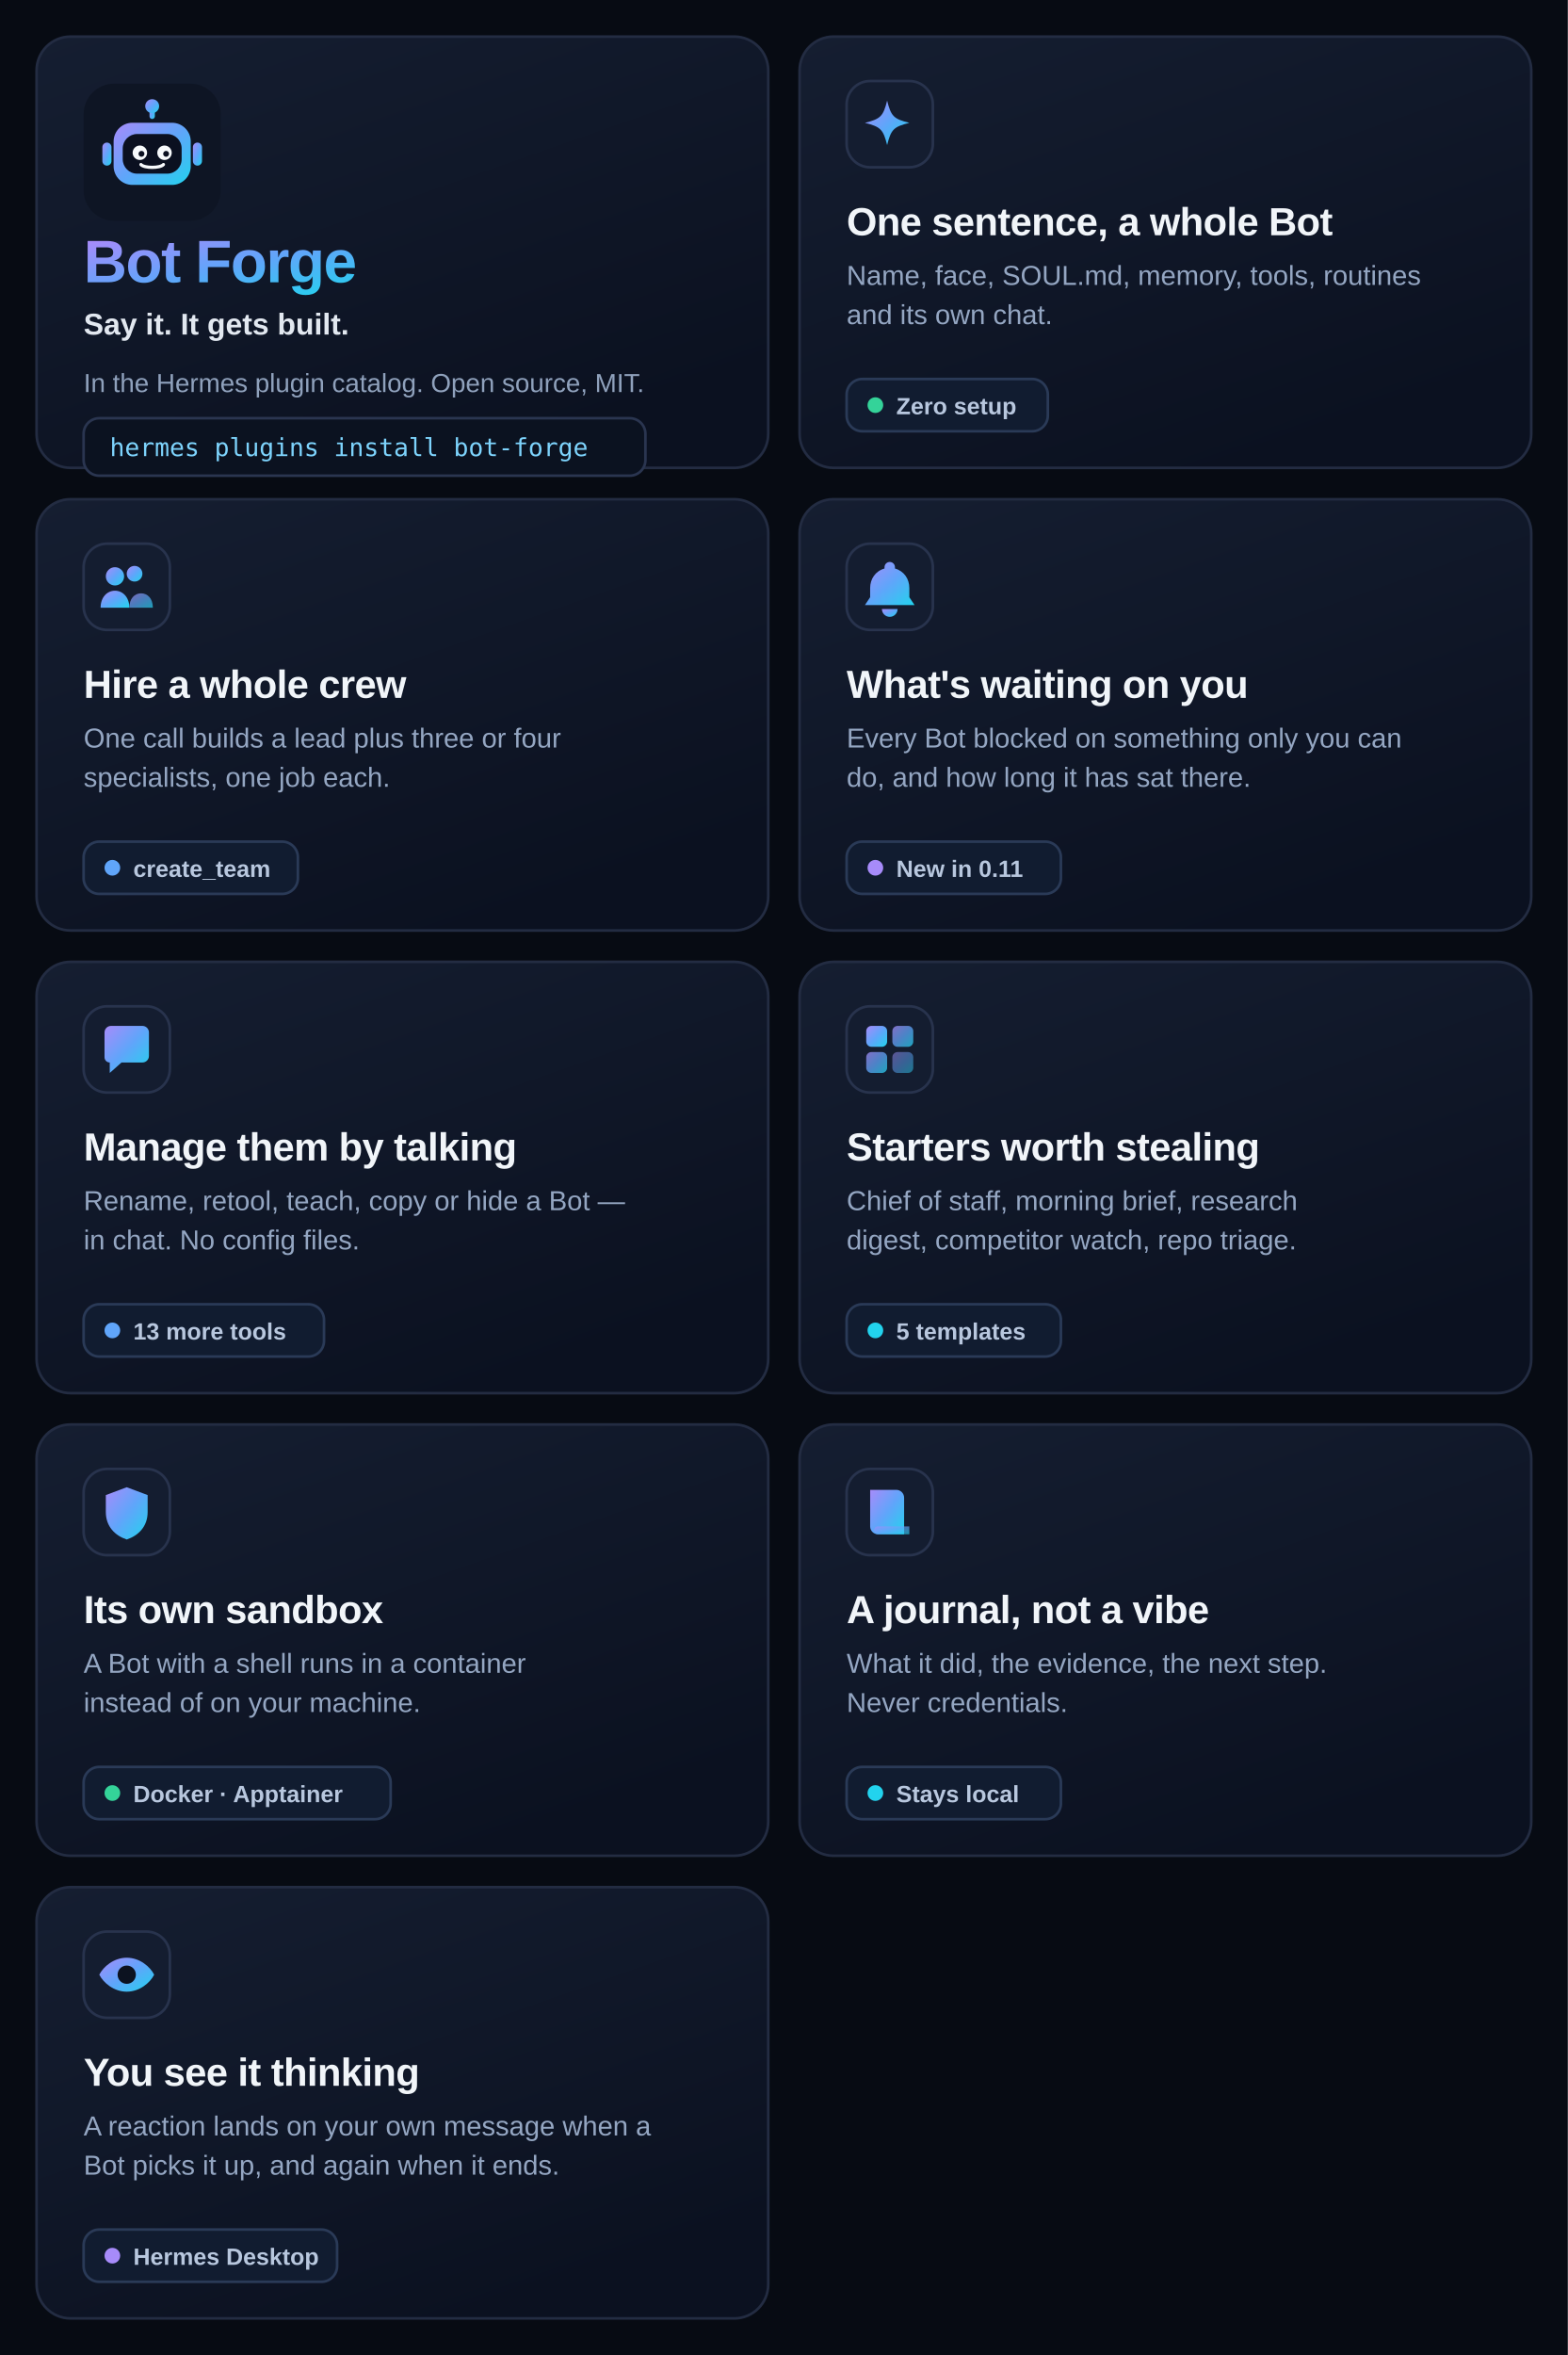
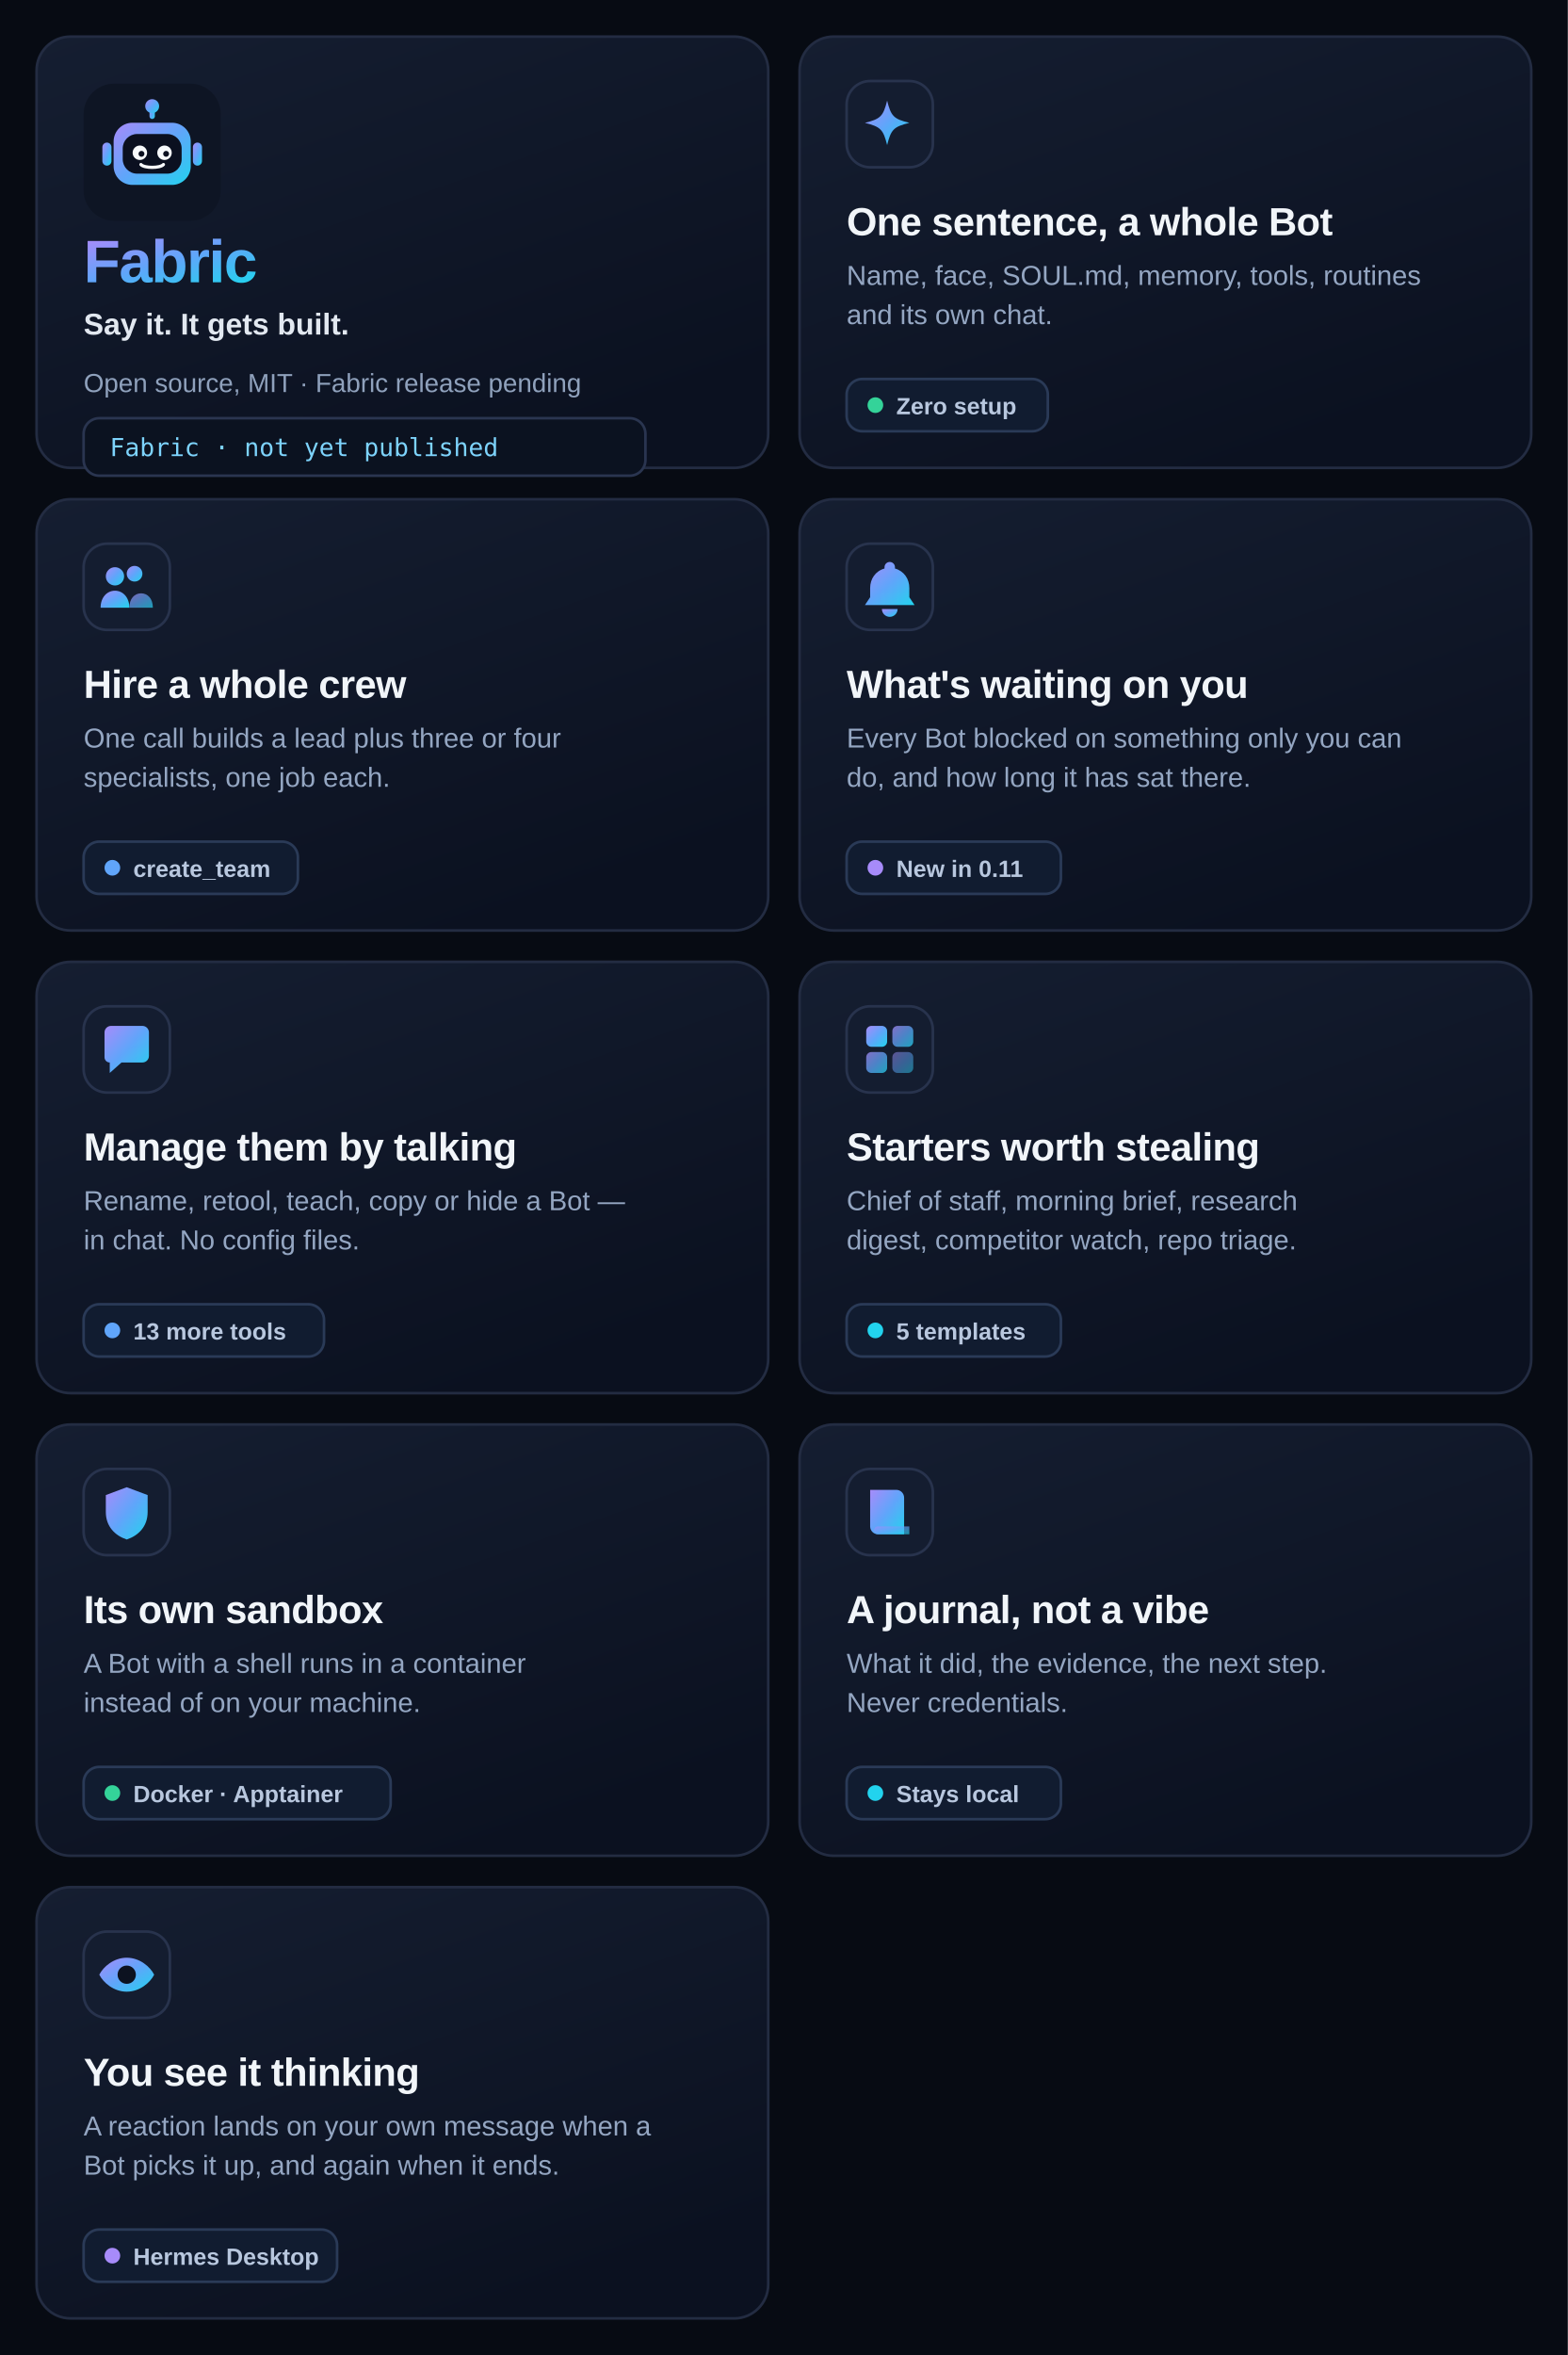
<svg xmlns="http://www.w3.org/2000/svg" viewBox="0 0 1200 1802" width="1200" height="1802" font-family="Liberation Sans, Inter, DejaVu Sans">
  <defs>
    <linearGradient id="card" x1="0" y1="0" x2="0.6" y2="1">
      <stop offset="0%" stop-color="#151E31" />
      <stop offset="100%" stop-color="#0B1120" />
    </linearGradient>
    <linearGradient id="skin" x1="0" y1="0" x2="1" y2="1">
      <stop offset="0%" stop-color="#A78BFA" />
      <stop offset="50%" stop-color="#60A5FA" />
      <stop offset="100%" stop-color="#22D3EE" />
    </linearGradient>
  </defs>
  <rect width="1200" height="1802" fill="#070B13" />
  <g transform="translate(28,28)">
    <rect width="560" height="330" rx="26" fill="url(#card)" stroke="#232C42" stroke-width="2" />
    <g transform="translate(36,36) scale(0.205)">
      <rect width="512" height="512" rx="114" fill="#0E1524" />
      <g fill="url(#skin)">
        <rect x="246" y="86" width="20" height="46" rx="10" />
        <circle cx="256" cy="84" r="26" />
      </g>
      <rect x="112" y="146" width="288" height="232" rx="70" fill="url(#skin)" />
      <rect x="70" y="220" width="34" height="86" rx="17" fill="url(#skin)" />
      <rect x="408" y="220" width="34" height="86" rx="17" fill="url(#skin)" />
      <rect x="146" y="188" width="220" height="148" rx="54" fill="#0B1020" />
      <circle cx="210" cy="258" r="27" fill="#F8FAFC" />
      <circle cx="302" cy="258" r="27" fill="#F8FAFC" />
      <circle cx="216" cy="262" r="11" fill="#0B1020" />
      <circle cx="308" cy="262" r="11" fill="#0B1020" />
      <path d="M214 302c12 14 72 14 84 0" fill="none" stroke="#F8FAFC" stroke-width="12" stroke-linecap="round" />
    </g>
-     <text x="36" y="188" font-size="46" font-weight="bold" fill="url(#skin)" letter-spacing="-1">Bot Forge</text>
+     <text x="36" y="188" font-size="46" font-weight="bold" fill="url(#skin)" letter-spacing="-1">Fabric</text>
    <text x="36" y="228" font-size="23" font-weight="bold" fill="#E2E8F0">Say it. It gets built.</text>
-     <text x="36" y="272" font-size="20" fill="#8FA1BC">In the Hermes plugin catalog. Open source, MIT.</text>
+     <text x="36" y="272" font-size="20" fill="#8FA1BC">Open source, MIT · Fabric release pending</text>
    <rect x="36" y="292" width="430" height="44" rx="12" fill="#0B1220" stroke="#2A3550" stroke-width="2" />
-     <text x="56" y="321" font-size="19" font-family="JetBrainsMono Nerd Font, DejaVu Sans Mono" fill="#7DD3FC">hermes plugins install bot-forge</text>
+     <text x="56" y="321" font-size="19" font-family="JetBrainsMono Nerd Font, DejaVu Sans Mono" fill="#7DD3FC">Fabric · not yet published</text>
  </g>
  <g transform="translate(612,28)">
    <rect width="560" height="330" rx="26" fill="url(#card)" stroke="#232C42" stroke-width="2" />
    <rect x="36" y="34" width="66" height="66" rx="18" fill="#141D30" stroke="#28334D" stroke-width="2" />
    <g transform="translate(47,45)" fill="url(#skin)">
      <path d="M20 4c3 12 5 14 17 17-12 3-14 5-17 17-3-12-5-14-17-17 12-3 14-5 17-17z" />
    </g>
    <text x="36" y="152" font-size="30" font-weight="bold" fill="#F1F5F9" letter-spacing="-0.4">One sentence, a whole Bot</text>
    <text x="36" y="190" font-size="21" fill="#94A6C2">Name, face, SOUL.md, memory, tools, routines</text>
    <text x="36" y="220" font-size="21" fill="#94A6C2">and its own chat.</text>
    <rect x="36" y="262" width="154" height="40" rx="12" fill="#111C30" stroke="#2A3A57" stroke-width="2" />
    <circle cx="58" cy="282" r="6" fill="#34D399" />
    <text x="74" y="289" font-size="18" font-weight="bold" fill="#B8C7DE">Zero setup</text>
  </g>
  <g transform="translate(28,382)">
    <rect width="560" height="330" rx="26" fill="url(#card)" stroke="#232C42" stroke-width="2" />
    <rect x="36" y="34" width="66" height="66" rx="18" fill="#141D30" stroke="#28334D" stroke-width="2" />
    <g transform="translate(47,45)" fill="url(#skin)">
      <circle cx="13" cy="14" r="7" />
      <circle cx="28" cy="12" r="6" />
      <path d="M2 38c0-8 5-13 11-13s11 5 11 13z" />
      <path d="M24 38c0-7 4-11 9-11s9 4 9 11z" opacity=".7" />
    </g>
    <text x="36" y="152" font-size="30" font-weight="bold" fill="#F1F5F9" letter-spacing="-0.4">Hire a whole crew</text>
    <text x="36" y="190" font-size="21" fill="#94A6C2">One call builds a lead plus three or four</text>
    <text x="36" y="220" font-size="21" fill="#94A6C2">specialists, one job each.</text>
    <rect x="36" y="262" width="164" height="40" rx="12" fill="#111C30" stroke="#2A3A57" stroke-width="2" />
    <circle cx="58" cy="282" r="6" fill="#60A5FA" />
    <text x="74" y="289" font-size="18" font-weight="bold" fill="#B8C7DE">create_team</text>
  </g>
  <g transform="translate(612,382)">
    <rect width="560" height="330" rx="26" fill="url(#card)" stroke="#232C42" stroke-width="2" />
    <rect x="36" y="34" width="66" height="66" rx="18" fill="#141D30" stroke="#28334D" stroke-width="2" />
    <g transform="translate(47,45)" fill="url(#skin)">
      <path d="M22 3a4 4 0 014 4v1c7 2 11 8 11 15v7l4 6H3l4-6v-7c0-7 4-13 11-15V7a4 4 0 014-4z" />
      <path d="M16 39h12a6 6 0 01-12 0z" />
    </g>
    <text x="36" y="152" font-size="30" font-weight="bold" fill="#F1F5F9" letter-spacing="-0.4">What's waiting on you</text>
    <text x="36" y="190" font-size="21" fill="#94A6C2">Every Bot blocked on something only you can</text>
    <text x="36" y="220" font-size="21" fill="#94A6C2">do, and how long it has sat there.</text>
    <rect x="36" y="262" width="164" height="40" rx="12" fill="#111C30" stroke="#2A3A57" stroke-width="2" />
    <circle cx="58" cy="282" r="6" fill="#A78BFA" />
    <text x="74" y="289" font-size="18" font-weight="bold" fill="#B8C7DE">New in 0.11</text>
  </g>
  <g transform="translate(28,736)">
    <rect width="560" height="330" rx="26" fill="url(#card)" stroke="#232C42" stroke-width="2" />
    <rect x="36" y="34" width="66" height="66" rx="18" fill="#141D30" stroke="#28334D" stroke-width="2" />
    <g transform="translate(47,45)" fill="url(#skin)">
      <path d="M5 9a5 5 0 015-5h24a5 5 0 015 5v18a5 5 0 01-5 5H18l-9 8v-8a4 4 0 01-4-4z" />
    </g>
    <text x="36" y="152" font-size="30" font-weight="bold" fill="#F1F5F9" letter-spacing="-0.4">Manage them by talking</text>
    <text x="36" y="190" font-size="21" fill="#94A6C2">Rename, retool, teach, copy or hide a Bot —</text>
    <text x="36" y="220" font-size="21" fill="#94A6C2">in chat. No config files.</text>
    <rect x="36" y="262" width="184" height="40" rx="12" fill="#111C30" stroke="#2A3A57" stroke-width="2" />
    <circle cx="58" cy="282" r="6" fill="#60A5FA" />
    <text x="74" y="289" font-size="18" font-weight="bold" fill="#B8C7DE">13 more tools</text>
  </g>
  <g transform="translate(612,736)">
    <rect width="560" height="330" rx="26" fill="url(#card)" stroke="#232C42" stroke-width="2" />
    <rect x="36" y="34" width="66" height="66" rx="18" fill="#141D30" stroke="#28334D" stroke-width="2" />
    <g transform="translate(47,45)" fill="url(#skin)">
      <rect x="4" y="4" width="16" height="16" rx="4" />
      <rect x="24" y="4" width="16" height="16" rx="4" opacity=".75" />
      <rect x="4" y="24" width="16" height="16" rx="4" opacity=".75" />
      <rect x="24" y="24" width="16" height="16" rx="4" opacity=".5" />
    </g>
    <text x="36" y="152" font-size="30" font-weight="bold" fill="#F1F5F9" letter-spacing="-0.4">Starters worth stealing</text>
    <text x="36" y="190" font-size="21" fill="#94A6C2">Chief of staff, morning brief, research</text>
    <text x="36" y="220" font-size="21" fill="#94A6C2">digest, competitor watch, repo triage.</text>
    <rect x="36" y="262" width="164" height="40" rx="12" fill="#111C30" stroke="#2A3A57" stroke-width="2" />
    <circle cx="58" cy="282" r="6" fill="#22D3EE" />
    <text x="74" y="289" font-size="18" font-weight="bold" fill="#B8C7DE">5 templates</text>
  </g>
  <g transform="translate(28,1090)">
    <rect width="560" height="330" rx="26" fill="url(#card)" stroke="#232C42" stroke-width="2" />
    <rect x="36" y="34" width="66" height="66" rx="18" fill="#141D30" stroke="#28334D" stroke-width="2" />
    <g transform="translate(47,45)" fill="url(#skin)">
      <path d="M22 3l16 6v13c0 11-7 18-16 21C13 40 6 33 6 22V9z" />
    </g>
    <text x="36" y="152" font-size="30" font-weight="bold" fill="#F1F5F9" letter-spacing="-0.4">Its own sandbox</text>
    <text x="36" y="190" font-size="21" fill="#94A6C2">A Bot with a shell runs in a container</text>
    <text x="36" y="220" font-size="21" fill="#94A6C2">instead of on your machine.</text>
    <rect x="36" y="262" width="235" height="40" rx="12" fill="#111C30" stroke="#2A3A57" stroke-width="2" />
    <circle cx="58" cy="282" r="6" fill="#34D399" />
    <text x="74" y="289" font-size="18" font-weight="bold" fill="#B8C7DE">Docker · Apptainer</text>
  </g>
  <g transform="translate(612,1090)">
    <rect width="560" height="330" rx="26" fill="url(#card)" stroke="#232C42" stroke-width="2" />
    <rect x="36" y="34" width="66" height="66" rx="18" fill="#141D30" stroke="#28334D" stroke-width="2" />
    <g transform="translate(47,45)" fill="url(#skin)">
      <path d="M7 5h20a6 6 0 016 6v28H13a6 6 0 01-6-6z" />
      <path d="M13 39h24v-6H13a3 3 0 000 6z" opacity=".65" />
    </g>
    <text x="36" y="152" font-size="30" font-weight="bold" fill="#F1F5F9" letter-spacing="-0.4">A journal, not a vibe</text>
    <text x="36" y="190" font-size="21" fill="#94A6C2">What it did, the evidence, the next step.</text>
    <text x="36" y="220" font-size="21" fill="#94A6C2">Never credentials.</text>
    <rect x="36" y="262" width="164" height="40" rx="12" fill="#111C30" stroke="#2A3A57" stroke-width="2" />
    <circle cx="58" cy="282" r="6" fill="#22D3EE" />
    <text x="74" y="289" font-size="18" font-weight="bold" fill="#B8C7DE">Stays local</text>
  </g>
  <g transform="translate(28,1444)">
    <rect width="560" height="330" rx="26" fill="url(#card)" stroke="#232C42" stroke-width="2" />
    <rect x="36" y="34" width="66" height="66" rx="18" fill="#141D30" stroke="#28334D" stroke-width="2" />
    <g transform="translate(47,45)" fill="url(#skin)">
      <path d="M22 9c10 0 18 7 21 13-3 6-11 13-21 13S4 28 1 22C4 16 12 9 22 9z" />
      <circle cx="22" cy="22" r="7" fill="#0C1220" />
    </g>
    <text x="36" y="152" font-size="30" font-weight="bold" fill="#F1F5F9" letter-spacing="-0.4">You see it thinking</text>
    <text x="36" y="190" font-size="21" fill="#94A6C2">A reaction lands on your own message when a</text>
    <text x="36" y="220" font-size="21" fill="#94A6C2">Bot picks it up, and again when it ends.</text>
    <rect x="36" y="262" width="194" height="40" rx="12" fill="#111C30" stroke="#2A3A57" stroke-width="2" />
    <circle cx="58" cy="282" r="6" fill="#A78BFA" />
    <text x="74" y="289" font-size="18" font-weight="bold" fill="#B8C7DE">Hermes Desktop</text>
  </g>
</svg>
